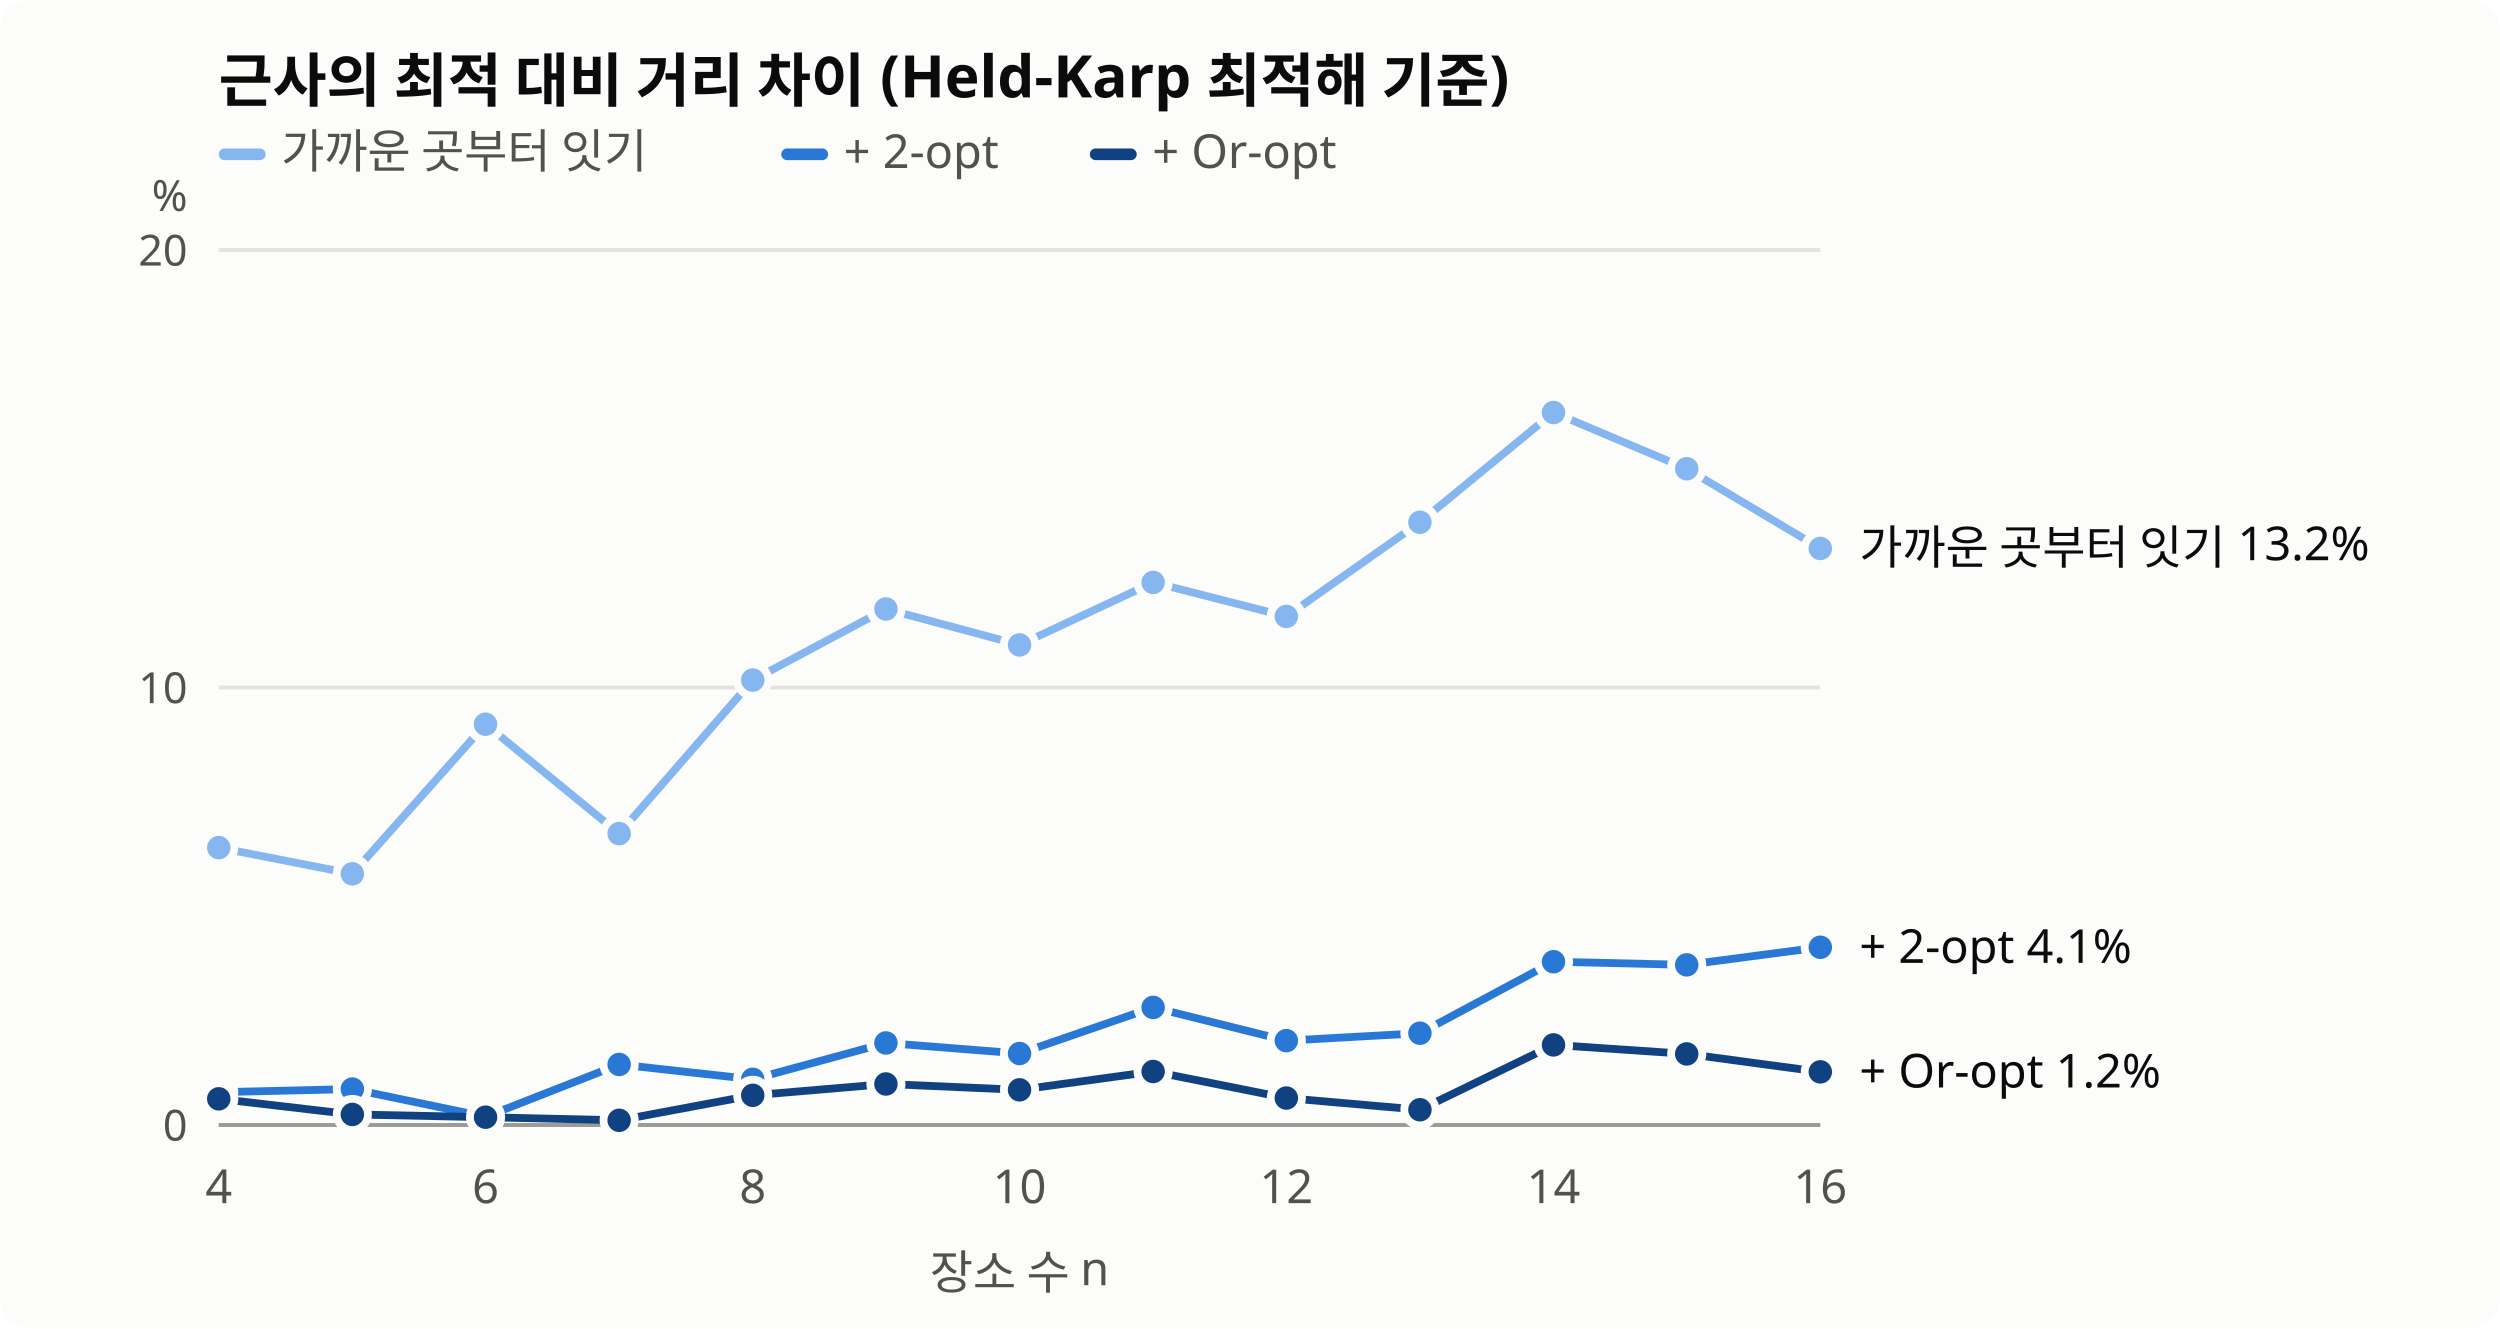
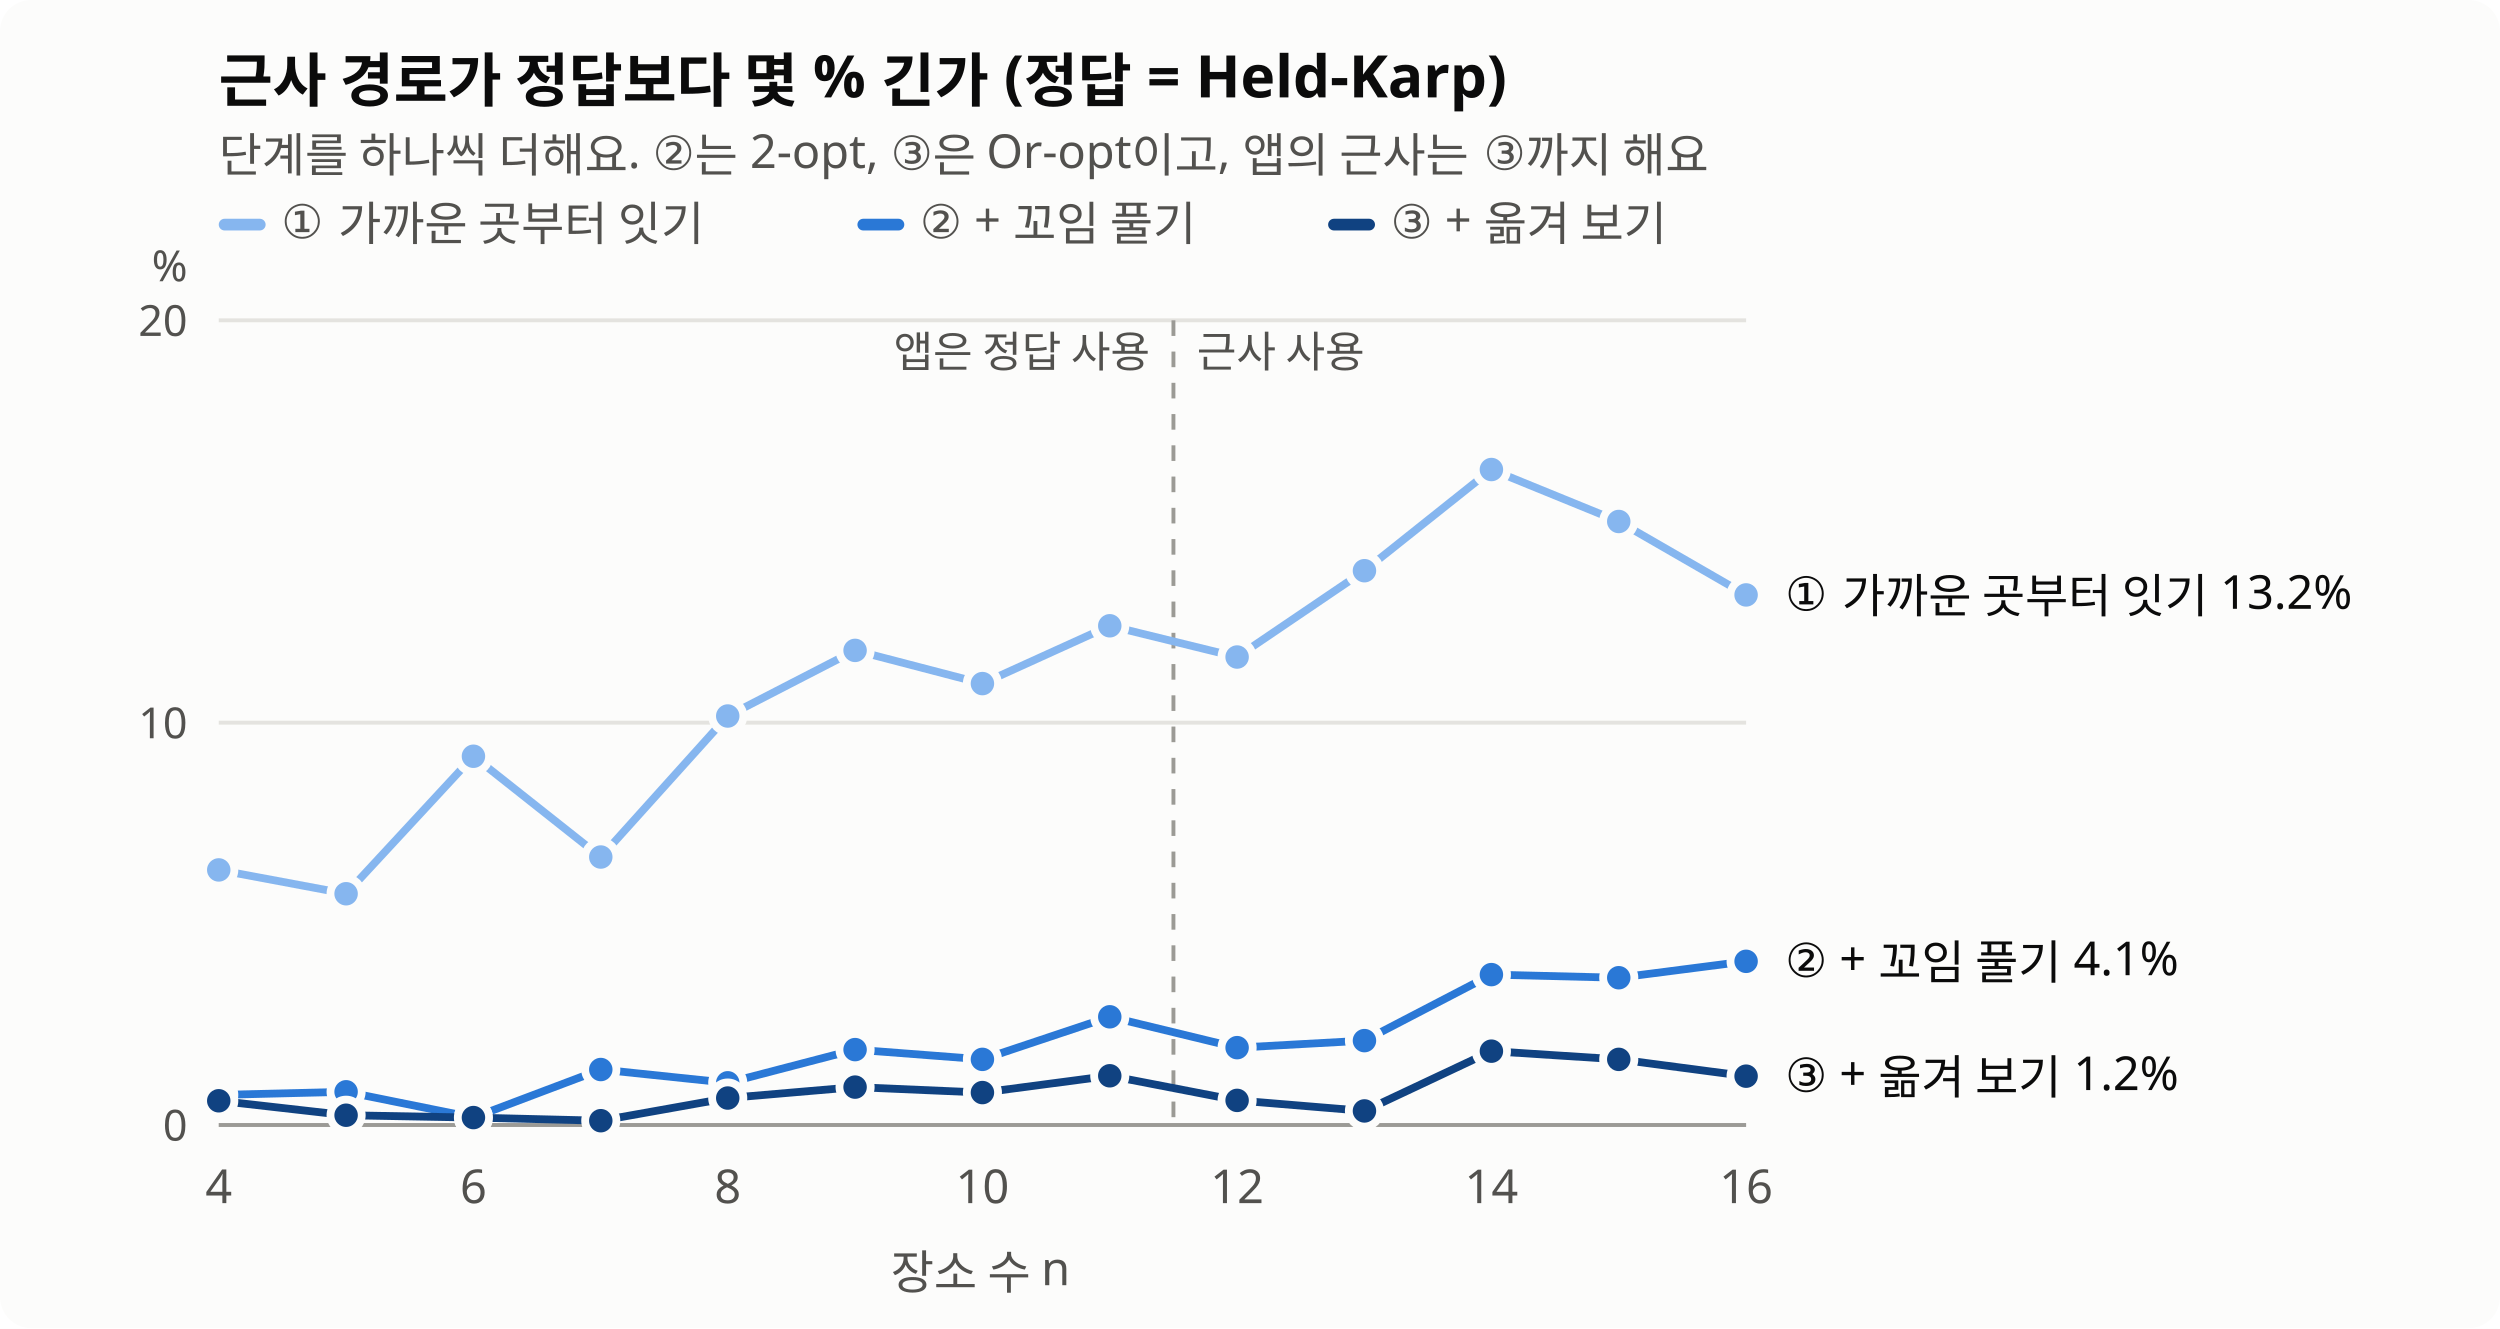
- <svg xmlns="http://www.w3.org/2000/svg" viewBox="0 0 640 340" width="640" height="340" role="img" aria-label="근사의 최적 대비 거리 차이 (Held-Karp 최적해 기준)">
+ <svg xmlns="http://www.w3.org/2000/svg" viewBox="0 0 640 340" width="640" height="340" role="img" aria-label="근사 경로가 정답보다 몇 % 긴가 (정답 = Held-Karp)">
  <style>
.bg{fill:#fcfcfb}.t1{fill:#0b0b0b}.t2{fill:#52514e}.grid{stroke:#e4e3df}.axis{stroke:#9b9a95}
.l0{stroke:#86b6ef}.m0{fill:#86b6ef}.l1{stroke:#2a78d6}.m1{fill:#2a78d6}.l2{stroke:#104281}.m2{fill:#104281}.ring{stroke:#fcfcfb}
@media (prefers-color-scheme: dark){.bg{fill:#1a1a19}.t1{fill:#f0efec}.t2{fill:#c3c2b7}.grid{stroke:#383835}.axis{stroke:#6f6e69}
.l0{stroke:#184f95}.m0{fill:#184f95}.l1{stroke:#3987e5}.m1{fill:#3987e5}.l2{stroke:#9ec5f4}.m2{fill:#9ec5f4}.ring{stroke:#1a1a19}}
text{font-family:Pretendard,'Apple SD Gothic Neo','Malgun Gothic','Noto Sans KR',sans-serif}
</style>
  <rect class="bg" width="640" height="340" rx="8" />
-   <text class="t1" x="56" y="26" font-size="15" font-weight="600">근사의 최적 대비 거리 차이 (Held-Karp 최적해 기준)</text>
-   <rect class="m0" x="56.0" y="38" width="12" height="3" rx="1.5" />
-   <text class="t2" x="72.0" y="43" font-size="12">가까운 곳부터 잇기</text>
-   <rect class="m1" x="200.0" y="38" width="12" height="3" rx="1.5" />
-   <text class="t2" x="216.0" y="43" font-size="12">+ 2-opt</text>
-   <rect class="m2" x="279.0" y="38" width="12" height="3" rx="1.5" />
-   <text class="t2" x="295.0" y="43" font-size="12">+ Or-opt</text>
-   <line class="grid" x1="56" x2="466" y1="288.0" y2="288.0" stroke-width="1" />
+   <text class="t1" x="56" y="26" font-size="15" font-weight="600">근사 경로가 정답보다 몇 % 긴가 (정답 = Held-Karp)</text>
+   <text class="t2" x="56" y="44" font-size="12">단계를 하나씩 더해요. ②는 2-opt, ③은 Or-opt이고, 앱의 근사는 ③까지 해요</text>
+   <rect class="m0" x="56.0" y="56" width="12" height="3" rx="1.5" />
+   <text class="t2" x="72.0" y="61" font-size="12">① 가까운 곳부터 잇기</text>
+   <rect class="m1" x="219.5" y="56" width="12" height="3" rx="1.5" />
+   <text class="t2" x="235.5" y="61" font-size="12">② + 꼬임 풀기</text>
+   <rect class="m2" x="340.0" y="56" width="12" height="3" rx="1.5" />
+   <text class="t2" x="356.0" y="61" font-size="12">③ + 옮겨 보기</text>
+   <line class="grid" x1="56" x2="447" y1="288.0" y2="288.0" stroke-width="1" />
  <text class="t2" x="48" y="292.0" font-size="11" text-anchor="end">0</text>
-   <line class="grid" x1="56" x2="466" y1="176.0" y2="176.0" stroke-width="1" />
-   <text class="t2" x="48" y="180.0" font-size="11" text-anchor="end">10</text>
-   <line class="grid" x1="56" x2="466" y1="64.0" y2="64.0" stroke-width="1" />
-   <text class="t2" x="48" y="68.0" font-size="11" text-anchor="end">20</text>
-   <line class="axis" x1="56" x2="466" y1="288.0" y2="288.0" stroke-width="1" />
-   <text class="t2" x="48" y="54" font-size="11" text-anchor="end">%</text>
+   <line class="grid" x1="56" x2="447" y1="185.0" y2="185.0" stroke-width="1" />
+   <text class="t2" x="48" y="189.0" font-size="11" text-anchor="end">10</text>
+   <line class="grid" x1="56" x2="447" y1="82.0" y2="82.0" stroke-width="1" />
+   <text class="t2" x="48" y="86.0" font-size="11" text-anchor="end">20</text>
+   <line class="axis" x1="56" x2="447" y1="288.0" y2="288.0" stroke-width="1" />
+   <text class="t2" x="48" y="72" font-size="11" text-anchor="end">%</text>
+   <line class="axis" x1="300.4" x2="300.4" y1="82" y2="288.0" stroke-width="1" stroke-dasharray="4 4" />
+   <text class="t2" x="294.4" y="94" font-size="11" text-anchor="end">앱은 정답 사용</text>
+   <text class="t2" x="306.4" y="94" font-size="11">근사 사용</text>
  <text class="t2" x="56.0" y="308" font-size="12" text-anchor="middle">4</text>
-   <text class="t2" x="124.3" y="308" font-size="12" text-anchor="middle">6</text>
-   <text class="t2" x="192.7" y="308" font-size="12" text-anchor="middle">8</text>
-   <text class="t2" x="261.0" y="308" font-size="12" text-anchor="middle">10</text>
-   <text class="t2" x="329.3" y="308" font-size="12" text-anchor="middle">12</text>
-   <text class="t2" x="397.7" y="308" font-size="12" text-anchor="middle">14</text>
-   <text class="t2" x="466.0" y="308" font-size="12" text-anchor="middle">16</text>
-   <text class="t2" x="261" y="330" font-size="12" text-anchor="middle">장소 수 n</text>
-   <polyline class="l0" points="56.0,217.0 90.2,223.7 124.3,185.4 158.5,213.4 192.7,174.1 226.8,155.9 261.0,165.1 295.2,149.1 329.3,157.8 363.5,133.7 397.7,105.6 431.8,120.0 466.0,140.4" fill="none" stroke-width="2" stroke-linejoin="round" stroke-linecap="round" />
-   <circle class="m0 ring" cx="56.0" cy="217.0" r="4" stroke-width="2" />
-   <circle class="m0 ring" cx="90.2" cy="223.7" r="4" stroke-width="2" />
-   <circle class="m0 ring" cx="124.3" cy="185.4" r="4" stroke-width="2" />
-   <circle class="m0 ring" cx="158.5" cy="213.4" r="4" stroke-width="2" />
-   <circle class="m0 ring" cx="192.7" cy="174.1" r="4" stroke-width="2" />
-   <circle class="m0 ring" cx="226.8" cy="155.9" r="4" stroke-width="2" />
-   <circle class="m0 ring" cx="261.0" cy="165.1" r="4" stroke-width="2" />
-   <circle class="m0 ring" cx="295.2" cy="149.1" r="4" stroke-width="2" />
-   <circle class="m0 ring" cx="329.3" cy="157.8" r="4" stroke-width="2" />
-   <circle class="m0 ring" cx="363.5" cy="133.7" r="4" stroke-width="2" />
-   <circle class="m0 ring" cx="397.7" cy="105.6" r="4" stroke-width="2" />
-   <circle class="m0 ring" cx="431.8" cy="120.0" r="4" stroke-width="2" />
-   <circle class="m0 ring" cx="466.0" cy="140.4" r="4" stroke-width="2" />
-   <text class="t1" x="476.0" y="144.4" font-size="12">가까운 곳부터 잇기 13.2%</text>
-   <polyline class="l1" points="56.0,279.6 90.2,278.8 124.3,285.9 158.5,272.5 192.7,276.3 226.8,267.0 261.0,269.7 295.2,257.9 329.3,266.4 363.5,264.5 397.7,246.2 431.8,247.0 466.0,242.5" fill="none" stroke-width="2" stroke-linejoin="round" stroke-linecap="round" />
-   <circle class="m1 ring" cx="56.0" cy="279.6" r="4" stroke-width="2" />
-   <circle class="m1 ring" cx="90.2" cy="278.8" r="4" stroke-width="2" />
-   <circle class="m1 ring" cx="124.3" cy="285.9" r="4" stroke-width="2" />
-   <circle class="m1 ring" cx="158.5" cy="272.5" r="4" stroke-width="2" />
-   <circle class="m1 ring" cx="192.7" cy="276.3" r="4" stroke-width="2" />
-   <circle class="m1 ring" cx="226.8" cy="267.0" r="4" stroke-width="2" />
-   <circle class="m1 ring" cx="261.0" cy="269.7" r="4" stroke-width="2" />
-   <circle class="m1 ring" cx="295.2" cy="257.9" r="4" stroke-width="2" />
-   <circle class="m1 ring" cx="329.3" cy="266.4" r="4" stroke-width="2" />
-   <circle class="m1 ring" cx="363.5" cy="264.5" r="4" stroke-width="2" />
-   <circle class="m1 ring" cx="397.7" cy="246.2" r="4" stroke-width="2" />
-   <circle class="m1 ring" cx="431.8" cy="247.0" r="4" stroke-width="2" />
-   <circle class="m1 ring" cx="466.0" cy="242.5" r="4" stroke-width="2" />
-   <text class="t1" x="476.0" y="246.5" font-size="12">+ 2-opt 4.1%</text>
-   <polyline class="l2" points="56.0,281.3 90.2,285.3 124.3,286.0 158.5,286.8 192.7,280.4 226.8,277.5 261.0,279.0 295.2,274.3 329.3,281.1 363.5,284.1 397.7,267.5 431.8,269.8 466.0,274.4" fill="none" stroke-width="2" stroke-linejoin="round" stroke-linecap="round" />
-   <circle class="m2 ring" cx="56.0" cy="281.3" r="4" stroke-width="2" />
-   <circle class="m2 ring" cx="90.2" cy="285.3" r="4" stroke-width="2" />
-   <circle class="m2 ring" cx="124.3" cy="286.0" r="4" stroke-width="2" />
-   <circle class="m2 ring" cx="158.5" cy="286.8" r="4" stroke-width="2" />
-   <circle class="m2 ring" cx="192.7" cy="280.4" r="4" stroke-width="2" />
-   <circle class="m2 ring" cx="226.8" cy="277.5" r="4" stroke-width="2" />
-   <circle class="m2 ring" cx="261.0" cy="279.0" r="4" stroke-width="2" />
-   <circle class="m2 ring" cx="295.2" cy="274.3" r="4" stroke-width="2" />
-   <circle class="m2 ring" cx="329.3" cy="281.1" r="4" stroke-width="2" />
-   <circle class="m2 ring" cx="363.5" cy="284.1" r="4" stroke-width="2" />
-   <circle class="m2 ring" cx="397.7" cy="267.5" r="4" stroke-width="2" />
-   <circle class="m2 ring" cx="431.8" cy="269.8" r="4" stroke-width="2" />
-   <circle class="m2 ring" cx="466.0" cy="274.4" r="4" stroke-width="2" />
-   <text class="t1" x="476.0" y="278.4" font-size="12">+ Or-opt 1.2%</text>
+   <text class="t2" x="121.2" y="308" font-size="12" text-anchor="middle">6</text>
+   <text class="t2" x="186.3" y="308" font-size="12" text-anchor="middle">8</text>
+   <text class="t2" x="251.5" y="308" font-size="12" text-anchor="middle">10</text>
+   <text class="t2" x="316.7" y="308" font-size="12" text-anchor="middle">12</text>
+   <text class="t2" x="381.8" y="308" font-size="12" text-anchor="middle">14</text>
+   <text class="t2" x="447.0" y="308" font-size="12" text-anchor="middle">16</text>
+   <text class="t2" x="251" y="330" font-size="12" text-anchor="middle">장소 수 n</text>
+   <polyline class="l0" points="56.0,222.7 88.6,228.8 121.2,193.6 153.8,219.4 186.3,183.3 218.9,166.5 251.5,175.0 284.1,160.2 316.7,168.2 349.3,146.1 381.8,120.2 414.4,133.5 447.0,152.3" fill="none" stroke-width="2" stroke-linejoin="round" stroke-linecap="round" />
+   <circle class="m0 ring" cx="56.0" cy="222.7" r="4" stroke-width="2" />
+   <circle class="m0 ring" cx="88.6" cy="228.8" r="4" stroke-width="2" />
+   <circle class="m0 ring" cx="121.2" cy="193.6" r="4" stroke-width="2" />
+   <circle class="m0 ring" cx="153.8" cy="219.4" r="4" stroke-width="2" />
+   <circle class="m0 ring" cx="186.3" cy="183.3" r="4" stroke-width="2" />
+   <circle class="m0 ring" cx="218.9" cy="166.5" r="4" stroke-width="2" />
+   <circle class="m0 ring" cx="251.5" cy="175.0" r="4" stroke-width="2" />
+   <circle class="m0 ring" cx="284.1" cy="160.2" r="4" stroke-width="2" />
+   <circle class="m0 ring" cx="316.7" cy="168.2" r="4" stroke-width="2" />
+   <circle class="m0 ring" cx="349.3" cy="146.1" r="4" stroke-width="2" />
+   <circle class="m0 ring" cx="381.8" cy="120.2" r="4" stroke-width="2" />
+   <circle class="m0 ring" cx="414.4" cy="133.5" r="4" stroke-width="2" />
+   <circle class="m0 ring" cx="447.0" cy="152.3" r="4" stroke-width="2" />
+   <text class="t1" x="457.0" y="156.3" font-size="12">① 가까운 곳부터 잇기 13.2%</text>
+   <polyline class="l1" points="56.0,280.3 88.6,279.5 121.2,286.1 153.8,273.8 186.3,277.2 218.9,268.7 251.5,271.2 284.1,260.3 316.7,268.2 349.3,266.4 381.8,249.5 414.4,250.3 447.0,246.1" fill="none" stroke-width="2" stroke-linejoin="round" stroke-linecap="round" />
+   <circle class="m1 ring" cx="56.0" cy="280.3" r="4" stroke-width="2" />
+   <circle class="m1 ring" cx="88.6" cy="279.5" r="4" stroke-width="2" />
+   <circle class="m1 ring" cx="121.2" cy="286.1" r="4" stroke-width="2" />
+   <circle class="m1 ring" cx="153.8" cy="273.8" r="4" stroke-width="2" />
+   <circle class="m1 ring" cx="186.3" cy="277.2" r="4" stroke-width="2" />
+   <circle class="m1 ring" cx="218.9" cy="268.7" r="4" stroke-width="2" />
+   <circle class="m1 ring" cx="251.5" cy="271.2" r="4" stroke-width="2" />
+   <circle class="m1 ring" cx="284.1" cy="260.3" r="4" stroke-width="2" />
+   <circle class="m1 ring" cx="316.7" cy="268.2" r="4" stroke-width="2" />
+   <circle class="m1 ring" cx="349.3" cy="266.4" r="4" stroke-width="2" />
+   <circle class="m1 ring" cx="381.8" cy="249.5" r="4" stroke-width="2" />
+   <circle class="m1 ring" cx="414.4" cy="250.3" r="4" stroke-width="2" />
+   <circle class="m1 ring" cx="447.0" cy="246.1" r="4" stroke-width="2" />
+   <text class="t1" x="457.0" y="250.1" font-size="12">② + 꼬임 풀기 4.1%</text>
+   <polyline class="l2" points="56.0,281.8 88.6,285.5 121.2,286.1 153.8,286.9 186.3,281.1 218.9,278.3 251.5,279.7 284.1,275.4 316.7,281.7 349.3,284.4 381.8,269.1 414.4,271.2 447.0,275.5" fill="none" stroke-width="2" stroke-linejoin="round" stroke-linecap="round" />
+   <circle class="m2 ring" cx="56.0" cy="281.8" r="4" stroke-width="2" />
+   <circle class="m2 ring" cx="88.6" cy="285.5" r="4" stroke-width="2" />
+   <circle class="m2 ring" cx="121.2" cy="286.1" r="4" stroke-width="2" />
+   <circle class="m2 ring" cx="153.8" cy="286.9" r="4" stroke-width="2" />
+   <circle class="m2 ring" cx="186.3" cy="281.1" r="4" stroke-width="2" />
+   <circle class="m2 ring" cx="218.9" cy="278.3" r="4" stroke-width="2" />
+   <circle class="m2 ring" cx="251.5" cy="279.7" r="4" stroke-width="2" />
+   <circle class="m2 ring" cx="284.1" cy="275.4" r="4" stroke-width="2" />
+   <circle class="m2 ring" cx="316.7" cy="281.7" r="4" stroke-width="2" />
+   <circle class="m2 ring" cx="349.3" cy="284.4" r="4" stroke-width="2" />
+   <circle class="m2 ring" cx="381.8" cy="269.1" r="4" stroke-width="2" />
+   <circle class="m2 ring" cx="414.4" cy="271.2" r="4" stroke-width="2" />
+   <circle class="m2 ring" cx="447.0" cy="275.5" r="4" stroke-width="2" />
+   <text class="t1" x="457.0" y="279.5" font-size="12">③ + 옮겨 보기 1.2%</text>
</svg>
